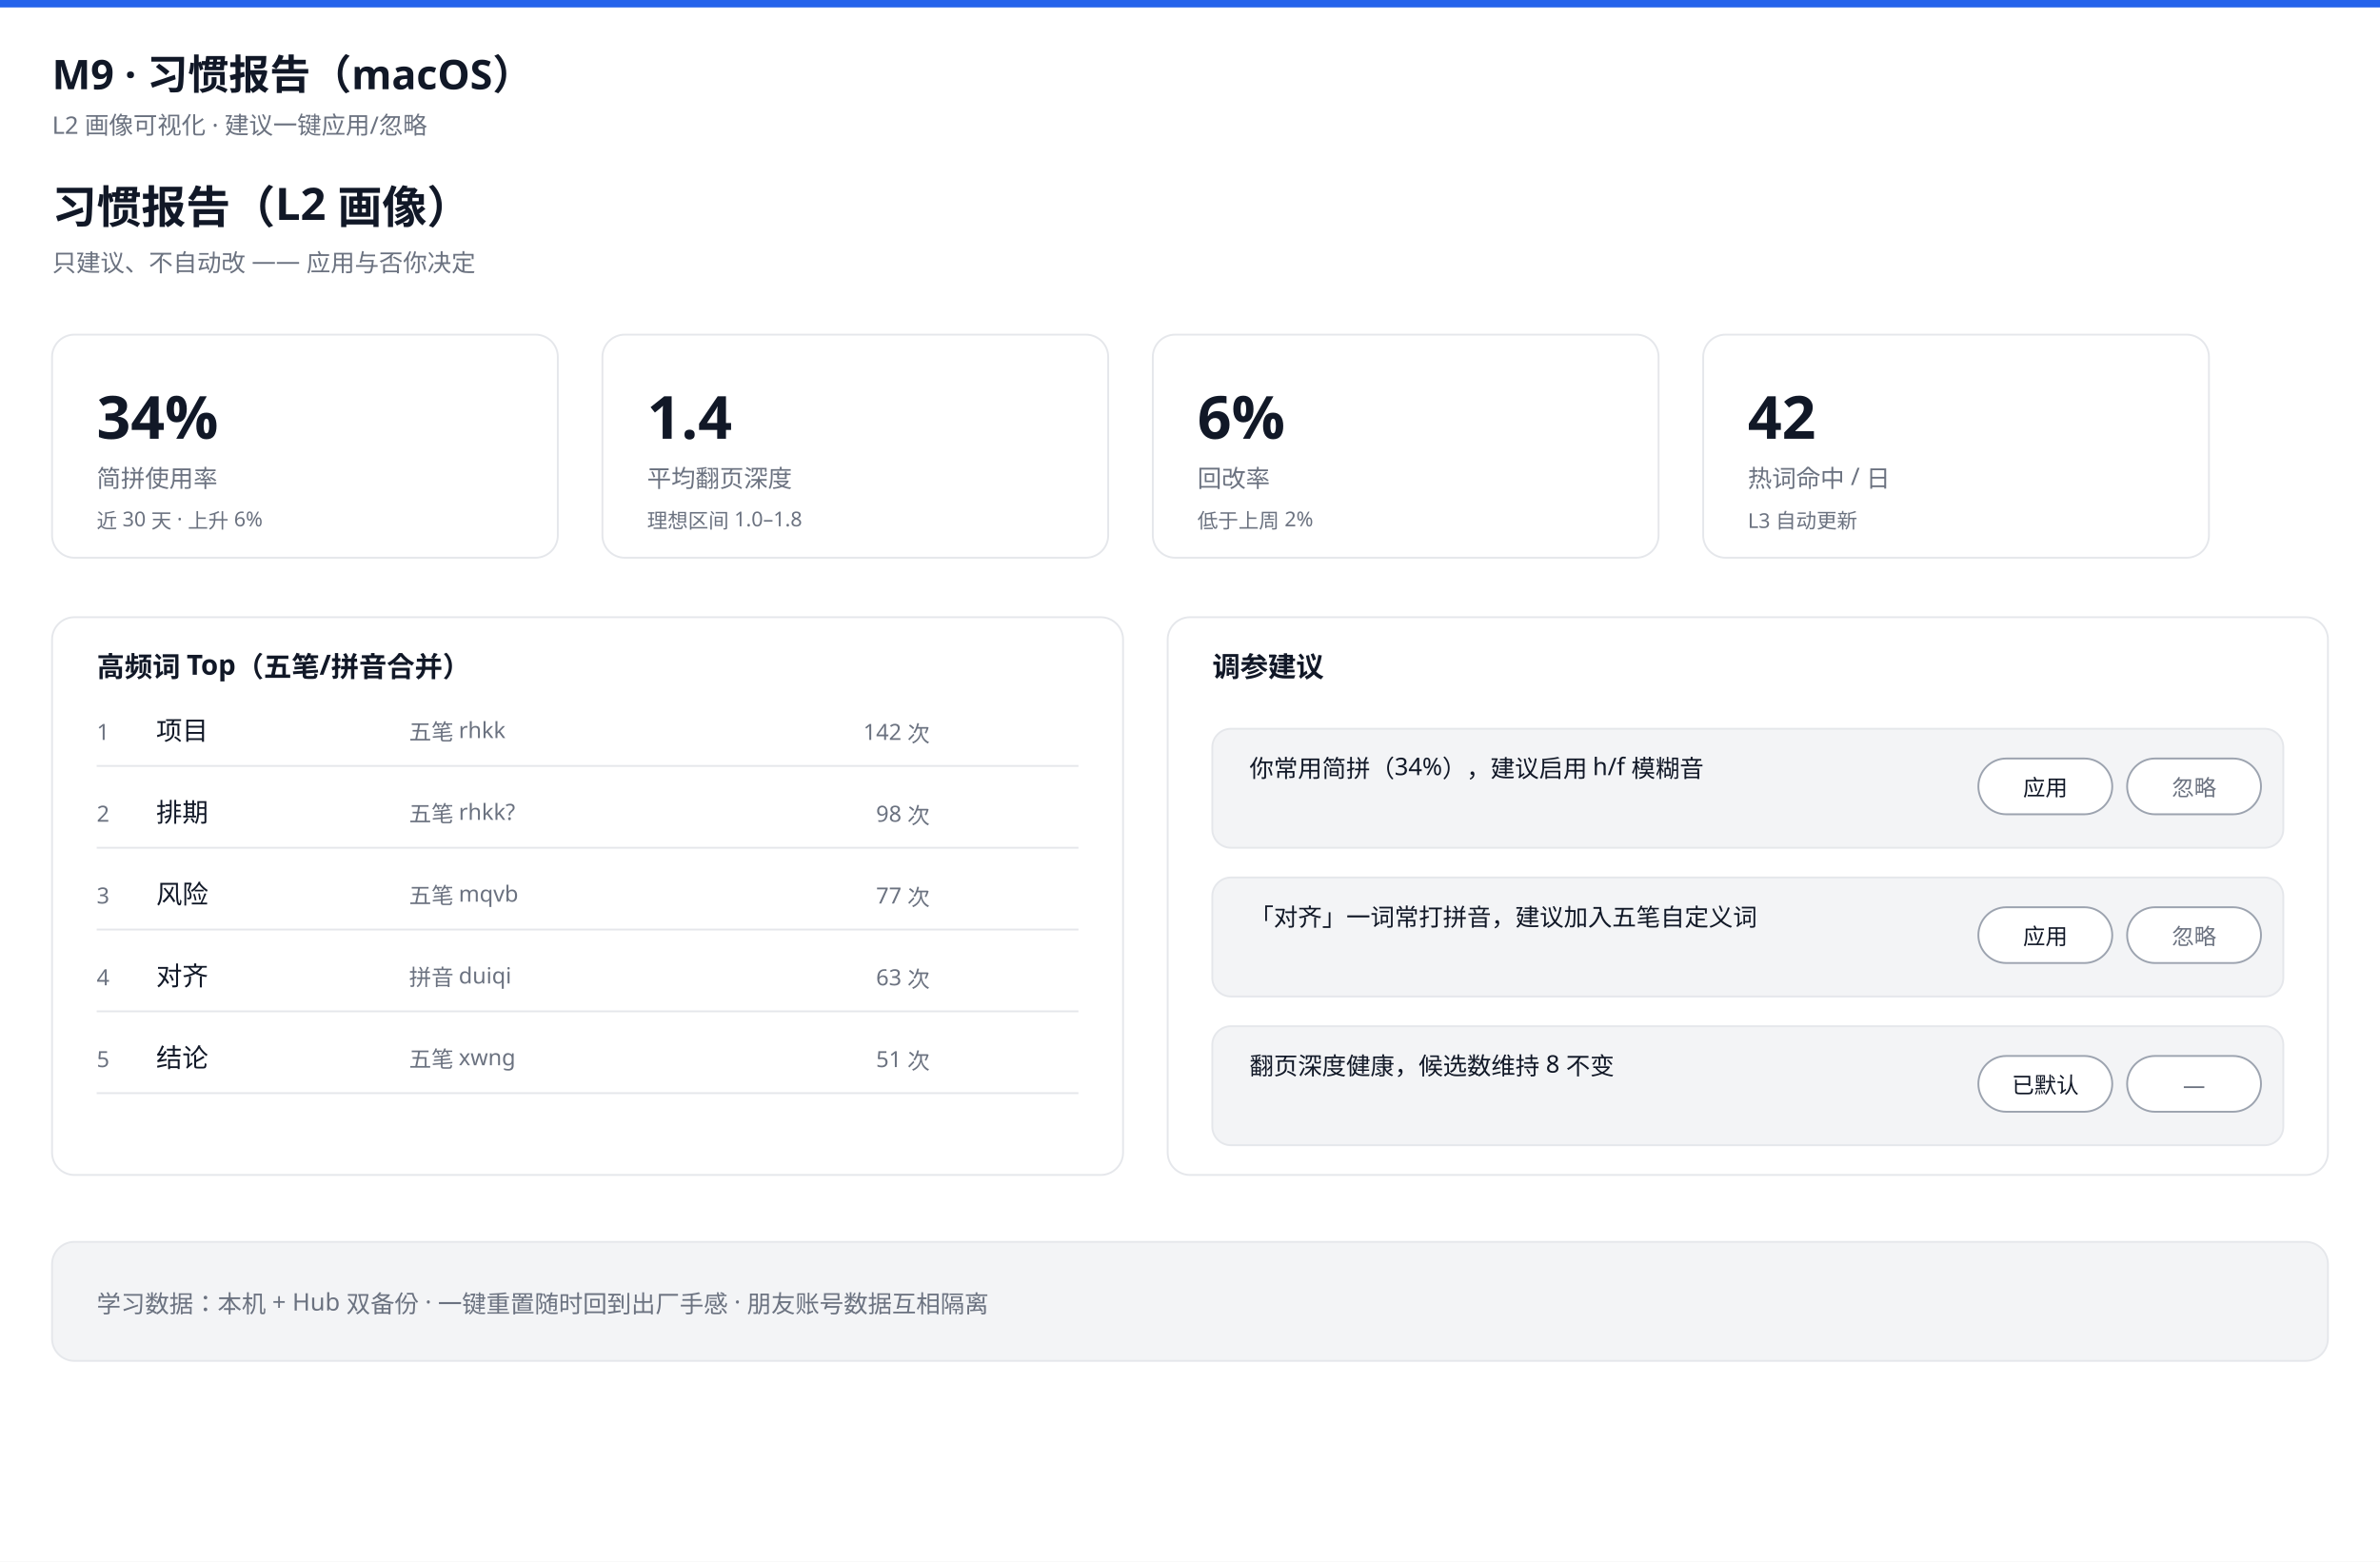
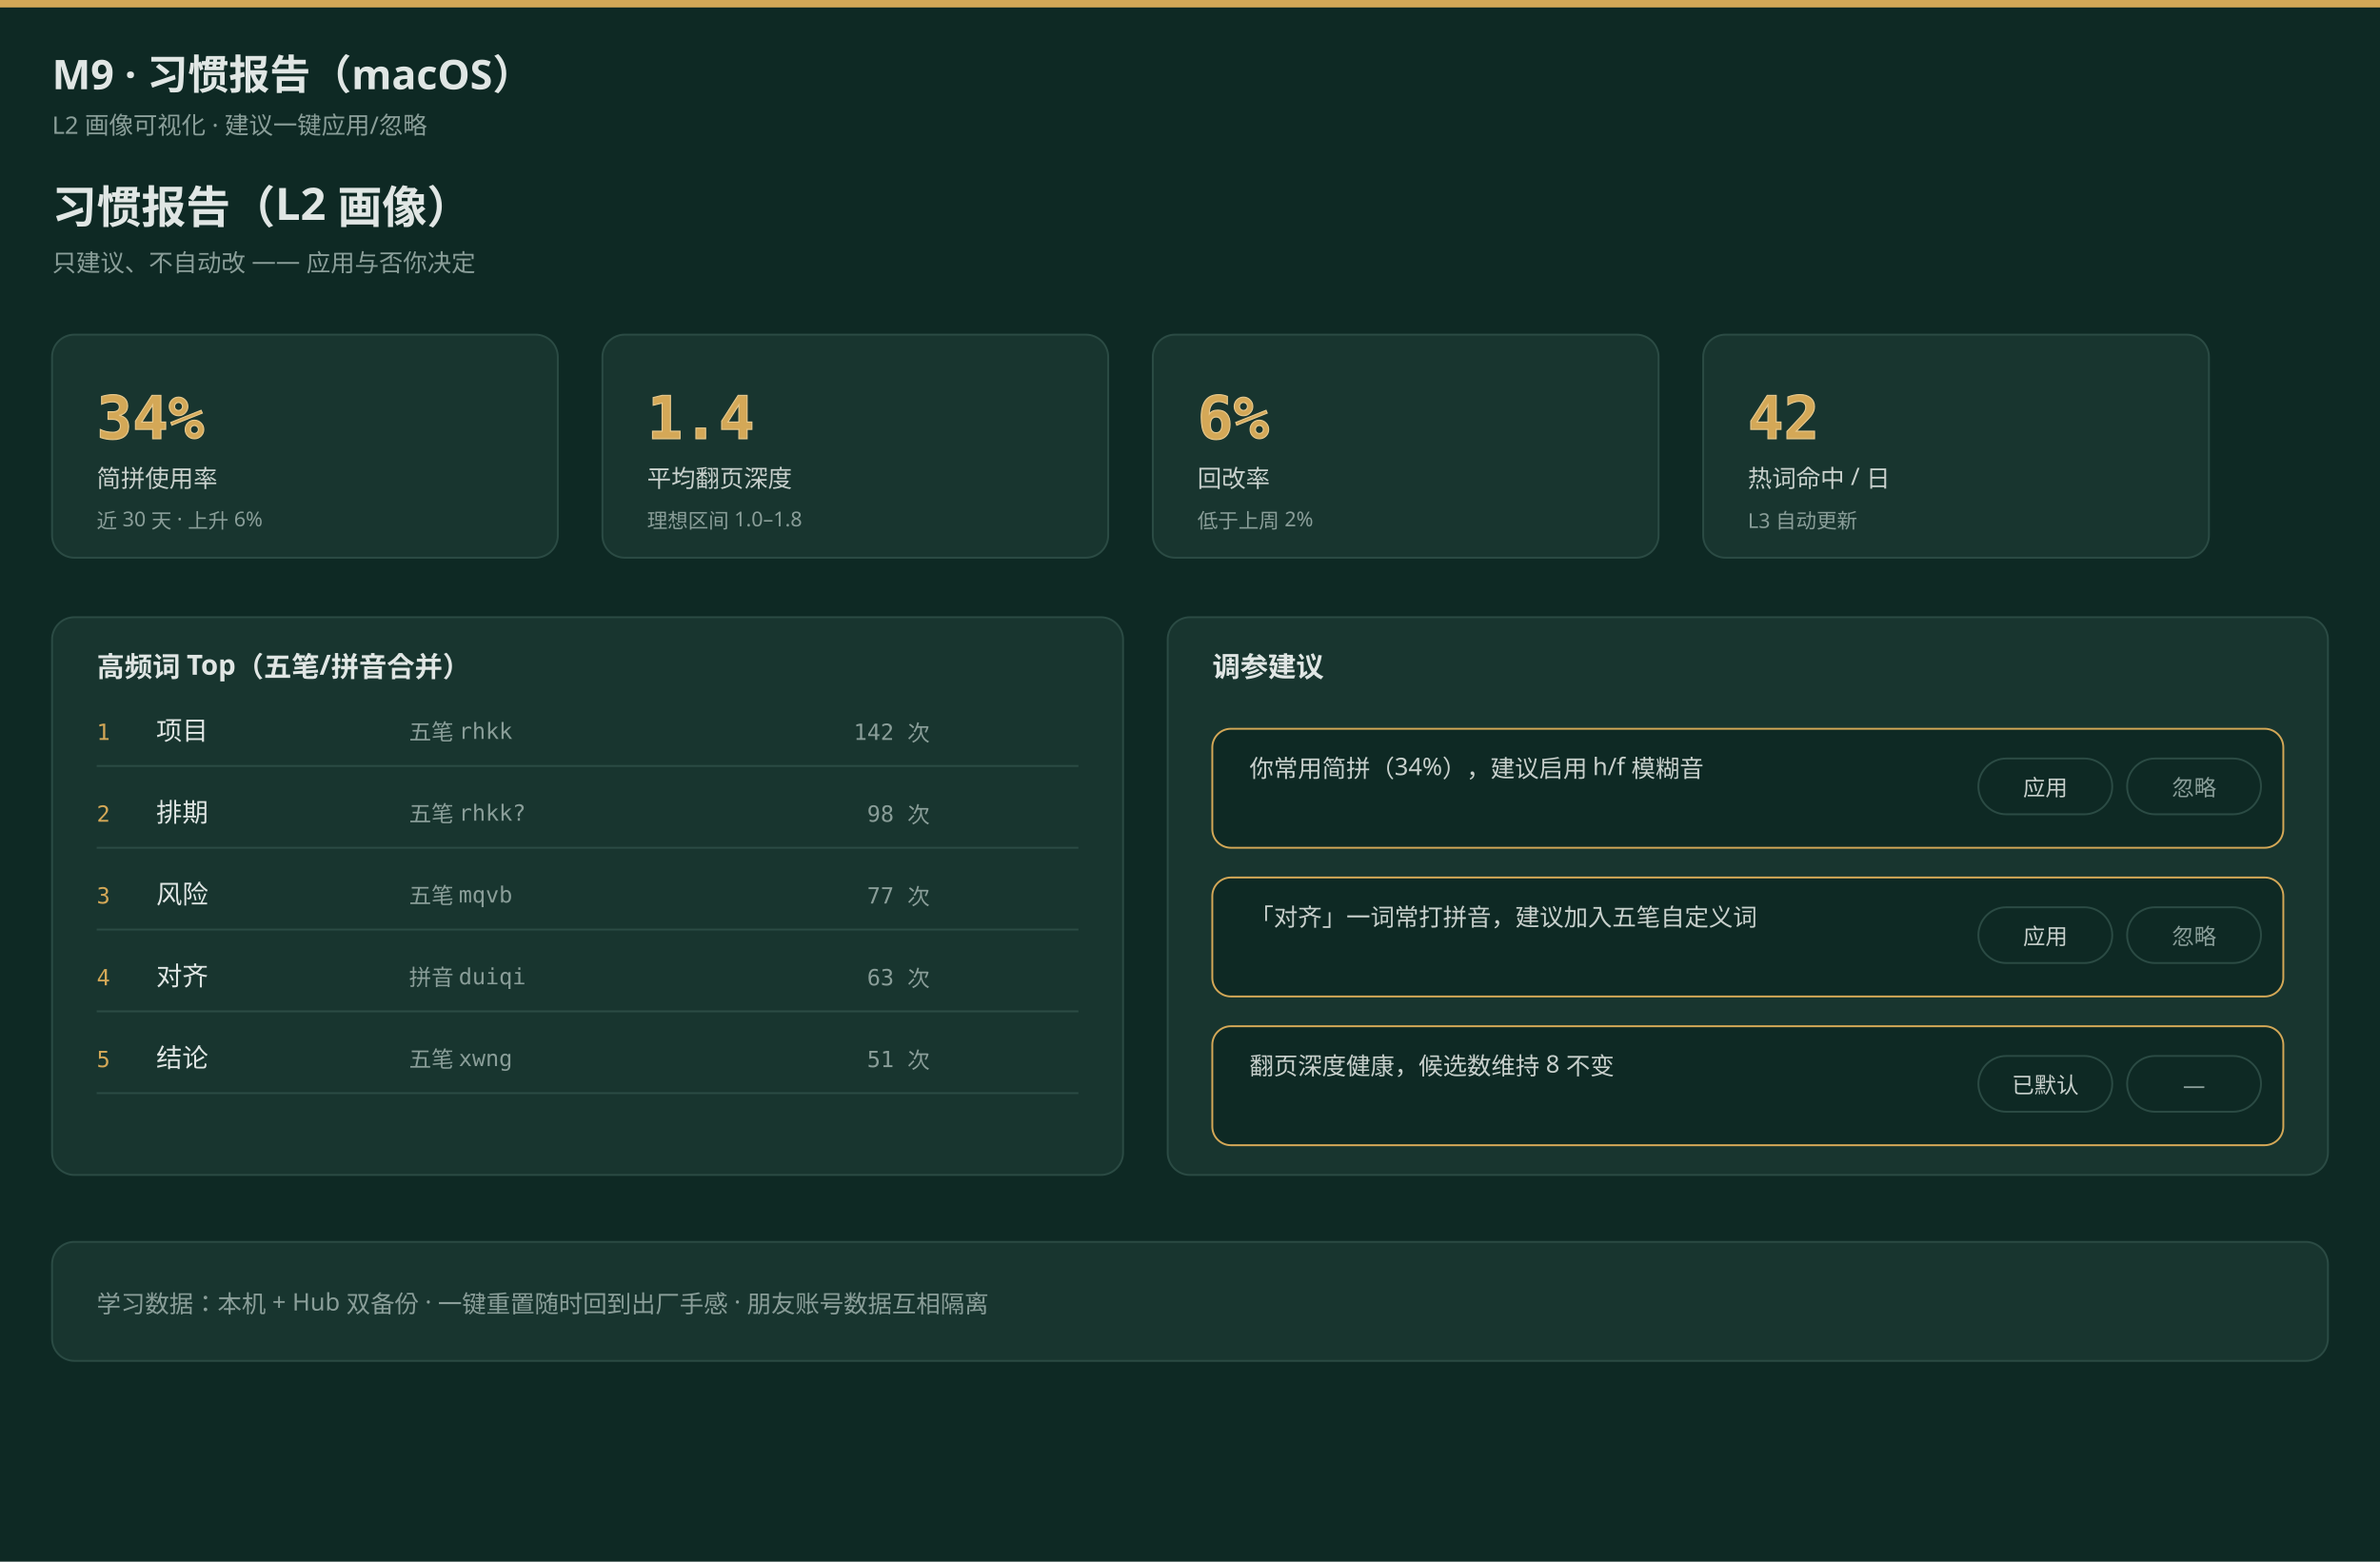
<svg xmlns="http://www.w3.org/2000/svg" width="1280" height="840" viewBox="0 0 1280 840">
-   <rect width="1280" height="840" fill="#FFFFFF" />
-   <rect x="0" y="0" width="1280" height="4" rx="0" fill="#2563EB" stroke="none" stroke-width="1" />
-   <text x="28" y="48" font-family="'PingFang SC','Hiragino Sans GB','Noto Sans SC',sans-serif" font-size="22" fill="#111827" font-weight="700" text-anchor="start">M9 · 习惯报告（macOS）</text>
-   <text x="28" y="72" font-family="'PingFang SC','Hiragino Sans GB','Noto Sans SC',sans-serif" font-size="13" fill="#6B7280" font-weight="400" text-anchor="start">L2 画像可视化 · 建议一键应用/忽略</text>
-   <text x="28" y="120" font-family="'PingFang SC','Hiragino Sans GB','Noto Sans SC',sans-serif" font-size="24" fill="#111827" font-weight="700" text-anchor="start">习惯报告（L2 画像）</text>
-   <text x="28" y="146" font-family="'PingFang SC','Hiragino Sans GB','Noto Sans SC',sans-serif" font-size="13" fill="#6B7280" font-weight="400" text-anchor="start">只建议、不自动改 —— 应用与否你决定</text>
-   <rect x="28" y="180" width="272" height="120" rx="12" fill="#FFFFFF" stroke="#E5E7EB" stroke-width="1" />
-   <text x="52" y="236" font-family="'PingFang SC','Hiragino Sans GB','Noto Sans SC',sans-serif" font-size="32" fill="#111827" font-weight="700" text-anchor="start">34%</text>
-   <text x="52" y="262" font-family="'PingFang SC','Hiragino Sans GB','Noto Sans SC',sans-serif" font-size="13" fill="#6B7280" font-weight="400" text-anchor="start">简拼使用率</text>
-   <text x="52" y="284" font-family="'PingFang SC','Hiragino Sans GB','Noto Sans SC',sans-serif" font-size="11" fill="#6B7280" font-weight="400" text-anchor="start">近 30 天 · 上升 6%</text>
-   <rect x="324" y="180" width="272" height="120" rx="12" fill="#FFFFFF" stroke="#E5E7EB" stroke-width="1" />
-   <text x="348" y="236" font-family="'PingFang SC','Hiragino Sans GB','Noto Sans SC',sans-serif" font-size="32" fill="#111827" font-weight="700" text-anchor="start">1.4</text>
-   <text x="348" y="262" font-family="'PingFang SC','Hiragino Sans GB','Noto Sans SC',sans-serif" font-size="13" fill="#6B7280" font-weight="400" text-anchor="start">平均翻页深度</text>
-   <text x="348" y="284" font-family="'PingFang SC','Hiragino Sans GB','Noto Sans SC',sans-serif" font-size="11" fill="#6B7280" font-weight="400" text-anchor="start">理想区间 1.0–1.8</text>
-   <rect x="620" y="180" width="272" height="120" rx="12" fill="#FFFFFF" stroke="#E5E7EB" stroke-width="1" />
-   <text x="644" y="236" font-family="'PingFang SC','Hiragino Sans GB','Noto Sans SC',sans-serif" font-size="32" fill="#111827" font-weight="700" text-anchor="start">6%</text>
-   <text x="644" y="262" font-family="'PingFang SC','Hiragino Sans GB','Noto Sans SC',sans-serif" font-size="13" fill="#6B7280" font-weight="400" text-anchor="start">回改率</text>
-   <text x="644" y="284" font-family="'PingFang SC','Hiragino Sans GB','Noto Sans SC',sans-serif" font-size="11" fill="#6B7280" font-weight="400" text-anchor="start">低于上周 2%</text>
-   <rect x="916" y="180" width="272" height="120" rx="12" fill="#FFFFFF" stroke="#E5E7EB" stroke-width="1" />
-   <text x="940" y="236" font-family="'PingFang SC','Hiragino Sans GB','Noto Sans SC',sans-serif" font-size="32" fill="#111827" font-weight="700" text-anchor="start">42</text>
-   <text x="940" y="262" font-family="'PingFang SC','Hiragino Sans GB','Noto Sans SC',sans-serif" font-size="13" fill="#6B7280" font-weight="400" text-anchor="start">热词命中 / 日</text>
-   <text x="940" y="284" font-family="'PingFang SC','Hiragino Sans GB','Noto Sans SC',sans-serif" font-size="11" fill="#6B7280" font-weight="400" text-anchor="start">L3 自动更新</text>
-   <rect x="28" y="332" width="576" height="300" rx="12" fill="#FFFFFF" stroke="#E5E7EB" stroke-width="1" />
-   <text x="52" y="364" font-family="'PingFang SC','Hiragino Sans GB','Noto Sans SC',sans-serif" font-size="15" fill="#111827" font-weight="600" text-anchor="start">高频词 Top（五笔/拼音合并）</text>
-   <text x="52" y="398" font-family="'PingFang SC','Hiragino Sans GB','Noto Sans SC',sans-serif" font-size="12" fill="#6B7280" font-weight="400" text-anchor="start">1</text>
-   <text x="84" y="398" font-family="'PingFang SC','Hiragino Sans GB','Noto Sans SC',sans-serif" font-size="14" fill="#111827" font-weight="500" text-anchor="start">项目</text>
-   <text x="220" y="398" font-family="'PingFang SC','Hiragino Sans GB','Noto Sans SC',sans-serif" font-size="12" fill="#6B7280" font-weight="400" text-anchor="start">五笔 rhkk</text>
-   <text x="500" y="398" font-family="'PingFang SC','Hiragino Sans GB','Noto Sans SC',sans-serif" font-size="12" fill="#6B7280" font-weight="400" text-anchor="end">142 次</text>
-   <line x1="52" y1="412" x2="580" y2="412" stroke="#E5E7EB" stroke-width="1" />
-   <text x="52" y="442" font-family="'PingFang SC','Hiragino Sans GB','Noto Sans SC',sans-serif" font-size="12" fill="#6B7280" font-weight="400" text-anchor="start">2</text>
-   <text x="84" y="442" font-family="'PingFang SC','Hiragino Sans GB','Noto Sans SC',sans-serif" font-size="14" fill="#111827" font-weight="500" text-anchor="start">排期</text>
-   <text x="220" y="442" font-family="'PingFang SC','Hiragino Sans GB','Noto Sans SC',sans-serif" font-size="12" fill="#6B7280" font-weight="400" text-anchor="start">五笔 rhkk?</text>
-   <text x="500" y="442" font-family="'PingFang SC','Hiragino Sans GB','Noto Sans SC',sans-serif" font-size="12" fill="#6B7280" font-weight="400" text-anchor="end">98 次</text>
-   <line x1="52" y1="456" x2="580" y2="456" stroke="#E5E7EB" stroke-width="1" />
-   <text x="52" y="486" font-family="'PingFang SC','Hiragino Sans GB','Noto Sans SC',sans-serif" font-size="12" fill="#6B7280" font-weight="400" text-anchor="start">3</text>
-   <text x="84" y="486" font-family="'PingFang SC','Hiragino Sans GB','Noto Sans SC',sans-serif" font-size="14" fill="#111827" font-weight="500" text-anchor="start">风险</text>
-   <text x="220" y="486" font-family="'PingFang SC','Hiragino Sans GB','Noto Sans SC',sans-serif" font-size="12" fill="#6B7280" font-weight="400" text-anchor="start">五笔 mqvb</text>
-   <text x="500" y="486" font-family="'PingFang SC','Hiragino Sans GB','Noto Sans SC',sans-serif" font-size="12" fill="#6B7280" font-weight="400" text-anchor="end">77 次</text>
-   <line x1="52" y1="500" x2="580" y2="500" stroke="#E5E7EB" stroke-width="1" />
-   <text x="52" y="530" font-family="'PingFang SC','Hiragino Sans GB','Noto Sans SC',sans-serif" font-size="12" fill="#6B7280" font-weight="400" text-anchor="start">4</text>
-   <text x="84" y="530" font-family="'PingFang SC','Hiragino Sans GB','Noto Sans SC',sans-serif" font-size="14" fill="#111827" font-weight="500" text-anchor="start">对齐</text>
-   <text x="220" y="530" font-family="'PingFang SC','Hiragino Sans GB','Noto Sans SC',sans-serif" font-size="12" fill="#6B7280" font-weight="400" text-anchor="start">拼音 duiqi</text>
-   <text x="500" y="530" font-family="'PingFang SC','Hiragino Sans GB','Noto Sans SC',sans-serif" font-size="12" fill="#6B7280" font-weight="400" text-anchor="end">63 次</text>
-   <line x1="52" y1="544" x2="580" y2="544" stroke="#E5E7EB" stroke-width="1" />
-   <text x="52" y="574" font-family="'PingFang SC','Hiragino Sans GB','Noto Sans SC',sans-serif" font-size="12" fill="#6B7280" font-weight="400" text-anchor="start">5</text>
-   <text x="84" y="574" font-family="'PingFang SC','Hiragino Sans GB','Noto Sans SC',sans-serif" font-size="14" fill="#111827" font-weight="500" text-anchor="start">结论</text>
-   <text x="220" y="574" font-family="'PingFang SC','Hiragino Sans GB','Noto Sans SC',sans-serif" font-size="12" fill="#6B7280" font-weight="400" text-anchor="start">五笔 xwng</text>
-   <text x="500" y="574" font-family="'PingFang SC','Hiragino Sans GB','Noto Sans SC',sans-serif" font-size="12" fill="#6B7280" font-weight="400" text-anchor="end">51 次</text>
-   <line x1="52" y1="588" x2="580" y2="588" stroke="#E5E7EB" stroke-width="1" />
-   <rect x="628" y="332" width="624" height="300" rx="12" fill="#FFFFFF" stroke="#E5E7EB" stroke-width="1" />
-   <text x="652" y="364" font-family="'PingFang SC','Hiragino Sans GB','Noto Sans SC',sans-serif" font-size="15" fill="#111827" font-weight="600" text-anchor="start">调参建议</text>
-   <rect x="652" y="392" width="576" height="64" rx="10" fill="#F3F4F6" stroke="#E5E7EB" stroke-width="1" />
-   <text x="672" y="418" font-family="'PingFang SC','Hiragino Sans GB','Noto Sans SC',sans-serif" font-size="13" fill="#111827" font-weight="400" text-anchor="start">你常用简拼（34%），建议启用 h/f 模糊音</text>
-   <rect x="1064" y="408" width="72" height="30" rx="15" fill="#FFFFFF" stroke="#9CA3AF" stroke-width="1" />
-   <text x="1100" y="428" font-family="'PingFang SC','Hiragino Sans GB','Noto Sans SC',sans-serif" font-size="12" fill="#111827" font-weight="500" text-anchor="middle">应用</text>
-   <rect x="1144" y="408" width="72" height="30" rx="15" fill="#FFFFFF" stroke="#9CA3AF" stroke-width="1" />
-   <text x="1180" y="428" font-family="'PingFang SC','Hiragino Sans GB','Noto Sans SC',sans-serif" font-size="12" fill="#6B7280" font-weight="500" text-anchor="middle">忽略</text>
-   <rect x="652" y="472" width="576" height="64" rx="10" fill="#F3F4F6" stroke="#E5E7EB" stroke-width="1" />
-   <text x="672" y="498" font-family="'PingFang SC','Hiragino Sans GB','Noto Sans SC',sans-serif" font-size="13" fill="#111827" font-weight="400" text-anchor="start">「对齐」一词常打拼音，建议加入五笔自定义词</text>
-   <rect x="1064" y="488" width="72" height="30" rx="15" fill="#FFFFFF" stroke="#9CA3AF" stroke-width="1" />
-   <text x="1100" y="508" font-family="'PingFang SC','Hiragino Sans GB','Noto Sans SC',sans-serif" font-size="12" fill="#111827" font-weight="500" text-anchor="middle">应用</text>
-   <rect x="1144" y="488" width="72" height="30" rx="15" fill="#FFFFFF" stroke="#9CA3AF" stroke-width="1" />
-   <text x="1180" y="508" font-family="'PingFang SC','Hiragino Sans GB','Noto Sans SC',sans-serif" font-size="12" fill="#6B7280" font-weight="500" text-anchor="middle">忽略</text>
-   <rect x="652" y="552" width="576" height="64" rx="10" fill="#F3F4F6" stroke="#E5E7EB" stroke-width="1" />
-   <text x="672" y="578" font-family="'PingFang SC','Hiragino Sans GB','Noto Sans SC',sans-serif" font-size="13" fill="#111827" font-weight="400" text-anchor="start">翻页深度健康，候选数维持 8 不变</text>
-   <rect x="1064" y="568" width="72" height="30" rx="15" fill="#FFFFFF" stroke="#9CA3AF" stroke-width="1" />
-   <text x="1100" y="588" font-family="'PingFang SC','Hiragino Sans GB','Noto Sans SC',sans-serif" font-size="12" fill="#111827" font-weight="500" text-anchor="middle">已默认</text>
-   <rect x="1144" y="568" width="72" height="30" rx="15" fill="#FFFFFF" stroke="#9CA3AF" stroke-width="1" />
-   <text x="1180" y="588" font-family="'PingFang SC','Hiragino Sans GB','Noto Sans SC',sans-serif" font-size="12" fill="#6B7280" font-weight="500" text-anchor="middle">—</text>
-   <rect x="28" y="668" width="1224" height="64" rx="12" fill="#F3F4F6" stroke="#E5E7EB" stroke-width="1" />
-   <text x="52" y="706" font-family="'PingFang SC','Hiragino Sans GB','Noto Sans SC',sans-serif" font-size="13" fill="#6B7280" font-weight="400" text-anchor="start">学习数据：本机 + Hub 双备份 · 一键重置随时回到出厂手感 · 朋友账号数据互相隔离</text>
+   <defs>
+     <filter id="glowGold" x="-60%" y="-60%" width="220%" height="220%">
+       <feGaussianBlur stdDeviation="2.5" result="b" />
+       <feMerge>
+         <feMergeNode in="b" />
+         <feMergeNode in="b" />
+         <feMergeNode in="SourceGraphic" />
+       </feMerge>
+     </filter>
+     <filter id="glowCyan" x="-60%" y="-60%" width="220%" height="220%">
+       <feGaussianBlur stdDeviation="2.5" result="b" />
+       <feMerge>
+         <feMergeNode in="b" />
+         <feMergeNode in="b" />
+         <feMergeNode in="SourceGraphic" />
+       </feMerge>
+     </filter>
+     <filter id="glowRed" x="-60%" y="-60%" width="220%" height="220%">
+       <feGaussianBlur stdDeviation="2.5" result="b" />
+       <feMerge>
+         <feMergeNode in="b" />
+         <feMergeNode in="b" />
+         <feMergeNode in="SourceGraphic" />
+       </feMerge>
+     </filter>
+     <pattern id="hudGrid" width="8" height="8" patternUnits="userSpaceOnUse">
+       <rect width="8" height="8" fill="#0E2924" />
+       <path d="M8 0H0V8" fill="none" stroke="#2B4B44" stroke-width="0.5" opacity="0.6" />
+     </pattern>
+   </defs>
+   <rect width="1280" height="840" fill="#0E2924" />
+   <rect x="0" y="0" width="1280" height="4" rx="0" fill="#D4A857" stroke="none" stroke-width="1" />
+   <text x="28" y="48" font-family="'PingFang SC','Hiragino Sans GB','Noto Sans SC',sans-serif" font-size="22" fill="#E0E6E4" font-weight="700" text-anchor="start">M9 · 习惯报告（macOS）</text>
+   <text x="28" y="72" font-family="'PingFang SC','Hiragino Sans GB','Noto Sans SC',sans-serif" font-size="13" fill="#8A9E99" font-weight="400" text-anchor="start">L2 画像可视化 · 建议一键应用/忽略</text>
+   <text x="28" y="120" font-family="'PingFang SC','Hiragino Sans GB','Noto Sans SC',sans-serif" font-size="24" fill="#E0E6E4" font-weight="700" text-anchor="start">习惯报告（L2 画像）</text>
+   <text x="28" y="146" font-family="'PingFang SC','Hiragino Sans GB','Noto Sans SC',sans-serif" font-size="13" fill="#8A9E99" font-weight="400" text-anchor="start">只建议、不自动改 —— 应用与否你决定</text>
+   <rect x="28" y="180" width="272" height="120" rx="12" fill="#18352F" stroke="#2B4B44" stroke-width="1" />
+   <text x="52" y="236" font-family="'SF Mono','JetBrains Mono','Menlo',monospace" font-size="32" fill="#D4A857" font-weight="700" text-anchor="start" stroke="#E8C98C" stroke-width="0.6">34%</text>
+   <text x="52" y="262" font-family="'PingFang SC','Hiragino Sans GB','Noto Sans SC',sans-serif" font-size="13" fill="#C8D0CC" font-weight="400" text-anchor="start">简拼使用率</text>
+   <text x="52" y="284" font-family="'PingFang SC','Hiragino Sans GB','Noto Sans SC',sans-serif" font-size="11" fill="#8A9E99" font-weight="400" text-anchor="start">近 30 天 · 上升 6%</text>
+   <rect x="324" y="180" width="272" height="120" rx="12" fill="#18352F" stroke="#2B4B44" stroke-width="1" />
+   <text x="348" y="236" font-family="'SF Mono','JetBrains Mono','Menlo',monospace" font-size="32" fill="#D4A857" font-weight="700" text-anchor="start" stroke="#E8C98C" stroke-width="0.6">1.4</text>
+   <text x="348" y="262" font-family="'PingFang SC','Hiragino Sans GB','Noto Sans SC',sans-serif" font-size="13" fill="#C8D0CC" font-weight="400" text-anchor="start">平均翻页深度</text>
+   <text x="348" y="284" font-family="'PingFang SC','Hiragino Sans GB','Noto Sans SC',sans-serif" font-size="11" fill="#8A9E99" font-weight="400" text-anchor="start">理想区间 1.0–1.8</text>
+   <rect x="620" y="180" width="272" height="120" rx="12" fill="#18352F" stroke="#2B4B44" stroke-width="1" />
+   <text x="644" y="236" font-family="'SF Mono','JetBrains Mono','Menlo',monospace" font-size="32" fill="#D4A857" font-weight="700" text-anchor="start" stroke="#E8C98C" stroke-width="0.6">6%</text>
+   <text x="644" y="262" font-family="'PingFang SC','Hiragino Sans GB','Noto Sans SC',sans-serif" font-size="13" fill="#C8D0CC" font-weight="400" text-anchor="start">回改率</text>
+   <text x="644" y="284" font-family="'PingFang SC','Hiragino Sans GB','Noto Sans SC',sans-serif" font-size="11" fill="#8A9E99" font-weight="400" text-anchor="start">低于上周 2%</text>
+   <rect x="916" y="180" width="272" height="120" rx="12" fill="#18352F" stroke="#2B4B44" stroke-width="1" />
+   <text x="940" y="236" font-family="'SF Mono','JetBrains Mono','Menlo',monospace" font-size="32" fill="#D4A857" font-weight="700" text-anchor="start" stroke="#E8C98C" stroke-width="0.6">42</text>
+   <text x="940" y="262" font-family="'PingFang SC','Hiragino Sans GB','Noto Sans SC',sans-serif" font-size="13" fill="#C8D0CC" font-weight="400" text-anchor="start">热词命中 / 日</text>
+   <text x="940" y="284" font-family="'PingFang SC','Hiragino Sans GB','Noto Sans SC',sans-serif" font-size="11" fill="#8A9E99" font-weight="400" text-anchor="start">L3 自动更新</text>
+   <rect x="28" y="332" width="576" height="300" rx="12" fill="#18352F" stroke="#2B4B44" stroke-width="1" />
+   <text x="52" y="364" font-family="'PingFang SC','Hiragino Sans GB','Noto Sans SC',sans-serif" font-size="15" fill="#E0E6E4" font-weight="600" text-anchor="start">高频词 Top（五笔/拼音合并）</text>
+   <text x="52" y="398" font-family="'SF Mono','JetBrains Mono','Menlo',monospace" font-size="12" fill="#D4A857" font-weight="400" text-anchor="start">1</text>
+   <text x="84" y="398" font-family="'PingFang SC','Hiragino Sans GB','Noto Sans SC',sans-serif" font-size="14" fill="#E0E6E4" font-weight="500" text-anchor="start">项目</text>
+   <text x="220" y="398" font-family="'SF Mono','JetBrains Mono','Menlo',monospace" font-size="12" fill="#8A9E99" font-weight="400" text-anchor="start">五笔 rhkk</text>
+   <text x="500" y="398" font-family="'SF Mono','JetBrains Mono','Menlo',monospace" font-size="12" fill="#8A9E99" font-weight="400" text-anchor="end">142 次</text>
+   <line x1="52" y1="412" x2="580" y2="412" stroke="#2B4B44" stroke-width="1" />
+   <text x="52" y="442" font-family="'SF Mono','JetBrains Mono','Menlo',monospace" font-size="12" fill="#D4A857" font-weight="400" text-anchor="start">2</text>
+   <text x="84" y="442" font-family="'PingFang SC','Hiragino Sans GB','Noto Sans SC',sans-serif" font-size="14" fill="#E0E6E4" font-weight="500" text-anchor="start">排期</text>
+   <text x="220" y="442" font-family="'SF Mono','JetBrains Mono','Menlo',monospace" font-size="12" fill="#8A9E99" font-weight="400" text-anchor="start">五笔 rhkk?</text>
+   <text x="500" y="442" font-family="'SF Mono','JetBrains Mono','Menlo',monospace" font-size="12" fill="#8A9E99" font-weight="400" text-anchor="end">98 次</text>
+   <line x1="52" y1="456" x2="580" y2="456" stroke="#2B4B44" stroke-width="1" />
+   <text x="52" y="486" font-family="'SF Mono','JetBrains Mono','Menlo',monospace" font-size="12" fill="#D4A857" font-weight="400" text-anchor="start">3</text>
+   <text x="84" y="486" font-family="'PingFang SC','Hiragino Sans GB','Noto Sans SC',sans-serif" font-size="14" fill="#E0E6E4" font-weight="500" text-anchor="start">风险</text>
+   <text x="220" y="486" font-family="'SF Mono','JetBrains Mono','Menlo',monospace" font-size="12" fill="#8A9E99" font-weight="400" text-anchor="start">五笔 mqvb</text>
+   <text x="500" y="486" font-family="'SF Mono','JetBrains Mono','Menlo',monospace" font-size="12" fill="#8A9E99" font-weight="400" text-anchor="end">77 次</text>
+   <line x1="52" y1="500" x2="580" y2="500" stroke="#2B4B44" stroke-width="1" />
+   <text x="52" y="530" font-family="'SF Mono','JetBrains Mono','Menlo',monospace" font-size="12" fill="#D4A857" font-weight="400" text-anchor="start">4</text>
+   <text x="84" y="530" font-family="'PingFang SC','Hiragino Sans GB','Noto Sans SC',sans-serif" font-size="14" fill="#E0E6E4" font-weight="500" text-anchor="start">对齐</text>
+   <text x="220" y="530" font-family="'SF Mono','JetBrains Mono','Menlo',monospace" font-size="12" fill="#8A9E99" font-weight="400" text-anchor="start">拼音 duiqi</text>
+   <text x="500" y="530" font-family="'SF Mono','JetBrains Mono','Menlo',monospace" font-size="12" fill="#8A9E99" font-weight="400" text-anchor="end">63 次</text>
+   <line x1="52" y1="544" x2="580" y2="544" stroke="#2B4B44" stroke-width="1" />
+   <text x="52" y="574" font-family="'SF Mono','JetBrains Mono','Menlo',monospace" font-size="12" fill="#D4A857" font-weight="400" text-anchor="start">5</text>
+   <text x="84" y="574" font-family="'PingFang SC','Hiragino Sans GB','Noto Sans SC',sans-serif" font-size="14" fill="#E0E6E4" font-weight="500" text-anchor="start">结论</text>
+   <text x="220" y="574" font-family="'SF Mono','JetBrains Mono','Menlo',monospace" font-size="12" fill="#8A9E99" font-weight="400" text-anchor="start">五笔 xwng</text>
+   <text x="500" y="574" font-family="'SF Mono','JetBrains Mono','Menlo',monospace" font-size="12" fill="#8A9E99" font-weight="400" text-anchor="end">51 次</text>
+   <line x1="52" y1="588" x2="580" y2="588" stroke="#2B4B44" stroke-width="1" />
+   <rect x="628" y="332" width="624" height="300" rx="12" fill="#18352F" stroke="#2B4B44" stroke-width="1" />
+   <text x="652" y="364" font-family="'PingFang SC','Hiragino Sans GB','Noto Sans SC',sans-serif" font-size="15" fill="#E0E6E4" font-weight="600" text-anchor="start">调参建议</text>
+   <rect x="652" y="392" width="576" height="64" rx="10" fill="#0E2924" stroke="#D4A857" stroke-width="1" />
+   <text x="672" y="418" font-family="'PingFang SC','Hiragino Sans GB','Noto Sans SC',sans-serif" font-size="13" fill="#C8D0CC" font-weight="400" text-anchor="start">你常用简拼（34%），建议启用 h/f 模糊音</text>
+   <rect x="1064" y="408" width="72" height="30" rx="15" fill="#0E2924" stroke="#2B4B44" stroke-width="1" />
+   <text x="1100" y="428" font-family="'PingFang SC','Hiragino Sans GB','Noto Sans SC',sans-serif" font-size="12" fill="#C8D0CC" font-weight="500" text-anchor="middle">应用</text>
+   <rect x="1144" y="408" width="72" height="30" rx="15" fill="#0E2924" stroke="#2B4B44" stroke-width="1" />
+   <text x="1180" y="428" font-family="'PingFang SC','Hiragino Sans GB','Noto Sans SC',sans-serif" font-size="12" fill="#8A9E99" font-weight="500" text-anchor="middle">忽略</text>
+   <rect x="652" y="472" width="576" height="64" rx="10" fill="#0E2924" stroke="#D4A857" stroke-width="1" />
+   <text x="672" y="498" font-family="'PingFang SC','Hiragino Sans GB','Noto Sans SC',sans-serif" font-size="13" fill="#C8D0CC" font-weight="400" text-anchor="start">「对齐」一词常打拼音，建议加入五笔自定义词</text>
+   <rect x="1064" y="488" width="72" height="30" rx="15" fill="#0E2924" stroke="#2B4B44" stroke-width="1" />
+   <text x="1100" y="508" font-family="'PingFang SC','Hiragino Sans GB','Noto Sans SC',sans-serif" font-size="12" fill="#C8D0CC" font-weight="500" text-anchor="middle">应用</text>
+   <rect x="1144" y="488" width="72" height="30" rx="15" fill="#0E2924" stroke="#2B4B44" stroke-width="1" />
+   <text x="1180" y="508" font-family="'PingFang SC','Hiragino Sans GB','Noto Sans SC',sans-serif" font-size="12" fill="#8A9E99" font-weight="500" text-anchor="middle">忽略</text>
+   <rect x="652" y="552" width="576" height="64" rx="10" fill="#0E2924" stroke="#D4A857" stroke-width="1" />
+   <text x="672" y="578" font-family="'PingFang SC','Hiragino Sans GB','Noto Sans SC',sans-serif" font-size="13" fill="#C8D0CC" font-weight="400" text-anchor="start">翻页深度健康，候选数维持 8 不变</text>
+   <rect x="1064" y="568" width="72" height="30" rx="15" fill="#0E2924" stroke="#2B4B44" stroke-width="1" />
+   <text x="1100" y="588" font-family="'PingFang SC','Hiragino Sans GB','Noto Sans SC',sans-serif" font-size="12" fill="#C8D0CC" font-weight="500" text-anchor="middle">已默认</text>
+   <rect x="1144" y="568" width="72" height="30" rx="15" fill="#0E2924" stroke="#2B4B44" stroke-width="1" />
+   <text x="1180" y="588" font-family="'PingFang SC','Hiragino Sans GB','Noto Sans SC',sans-serif" font-size="12" fill="#8A9E99" font-weight="500" text-anchor="middle">—</text>
+   <rect x="28" y="668" width="1224" height="64" rx="12" fill="#18352F" stroke="#2B4B44" stroke-width="1" />
+   <text x="52" y="706" font-family="'PingFang SC','Hiragino Sans GB','Noto Sans SC',sans-serif" font-size="13" fill="#8A9E99" font-weight="400" text-anchor="start">学习数据：本机 + Hub 双备份 · 一键重置随时回到出厂手感 · 朋友账号数据互相隔离</text>
</svg>
